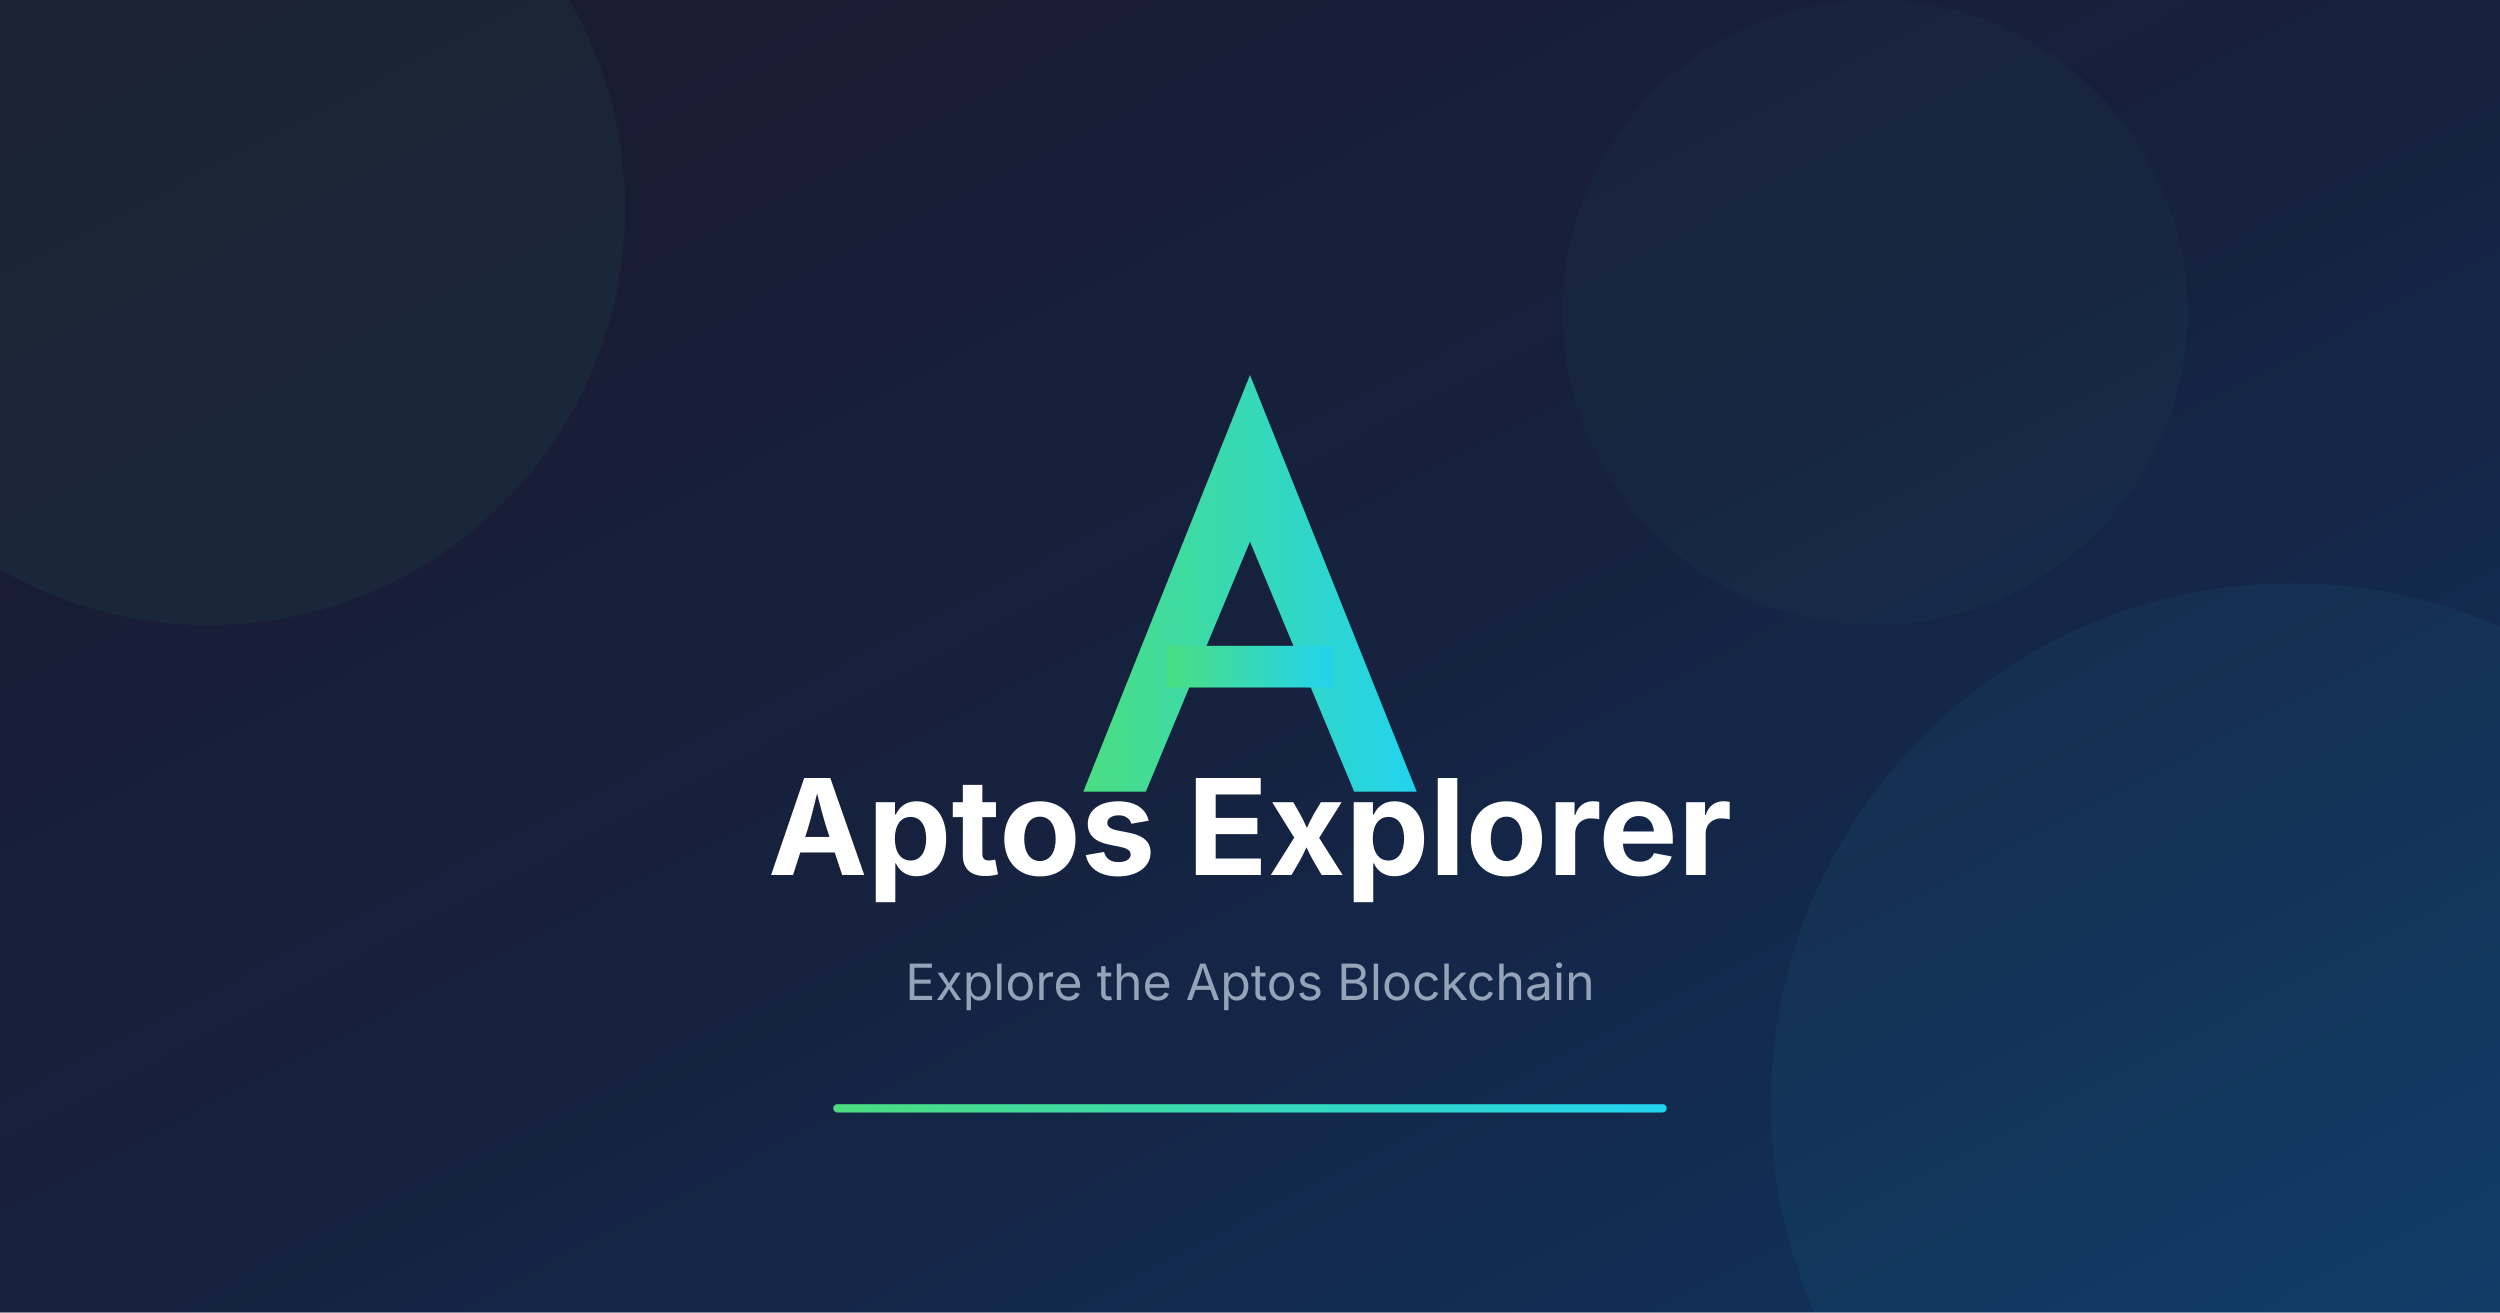
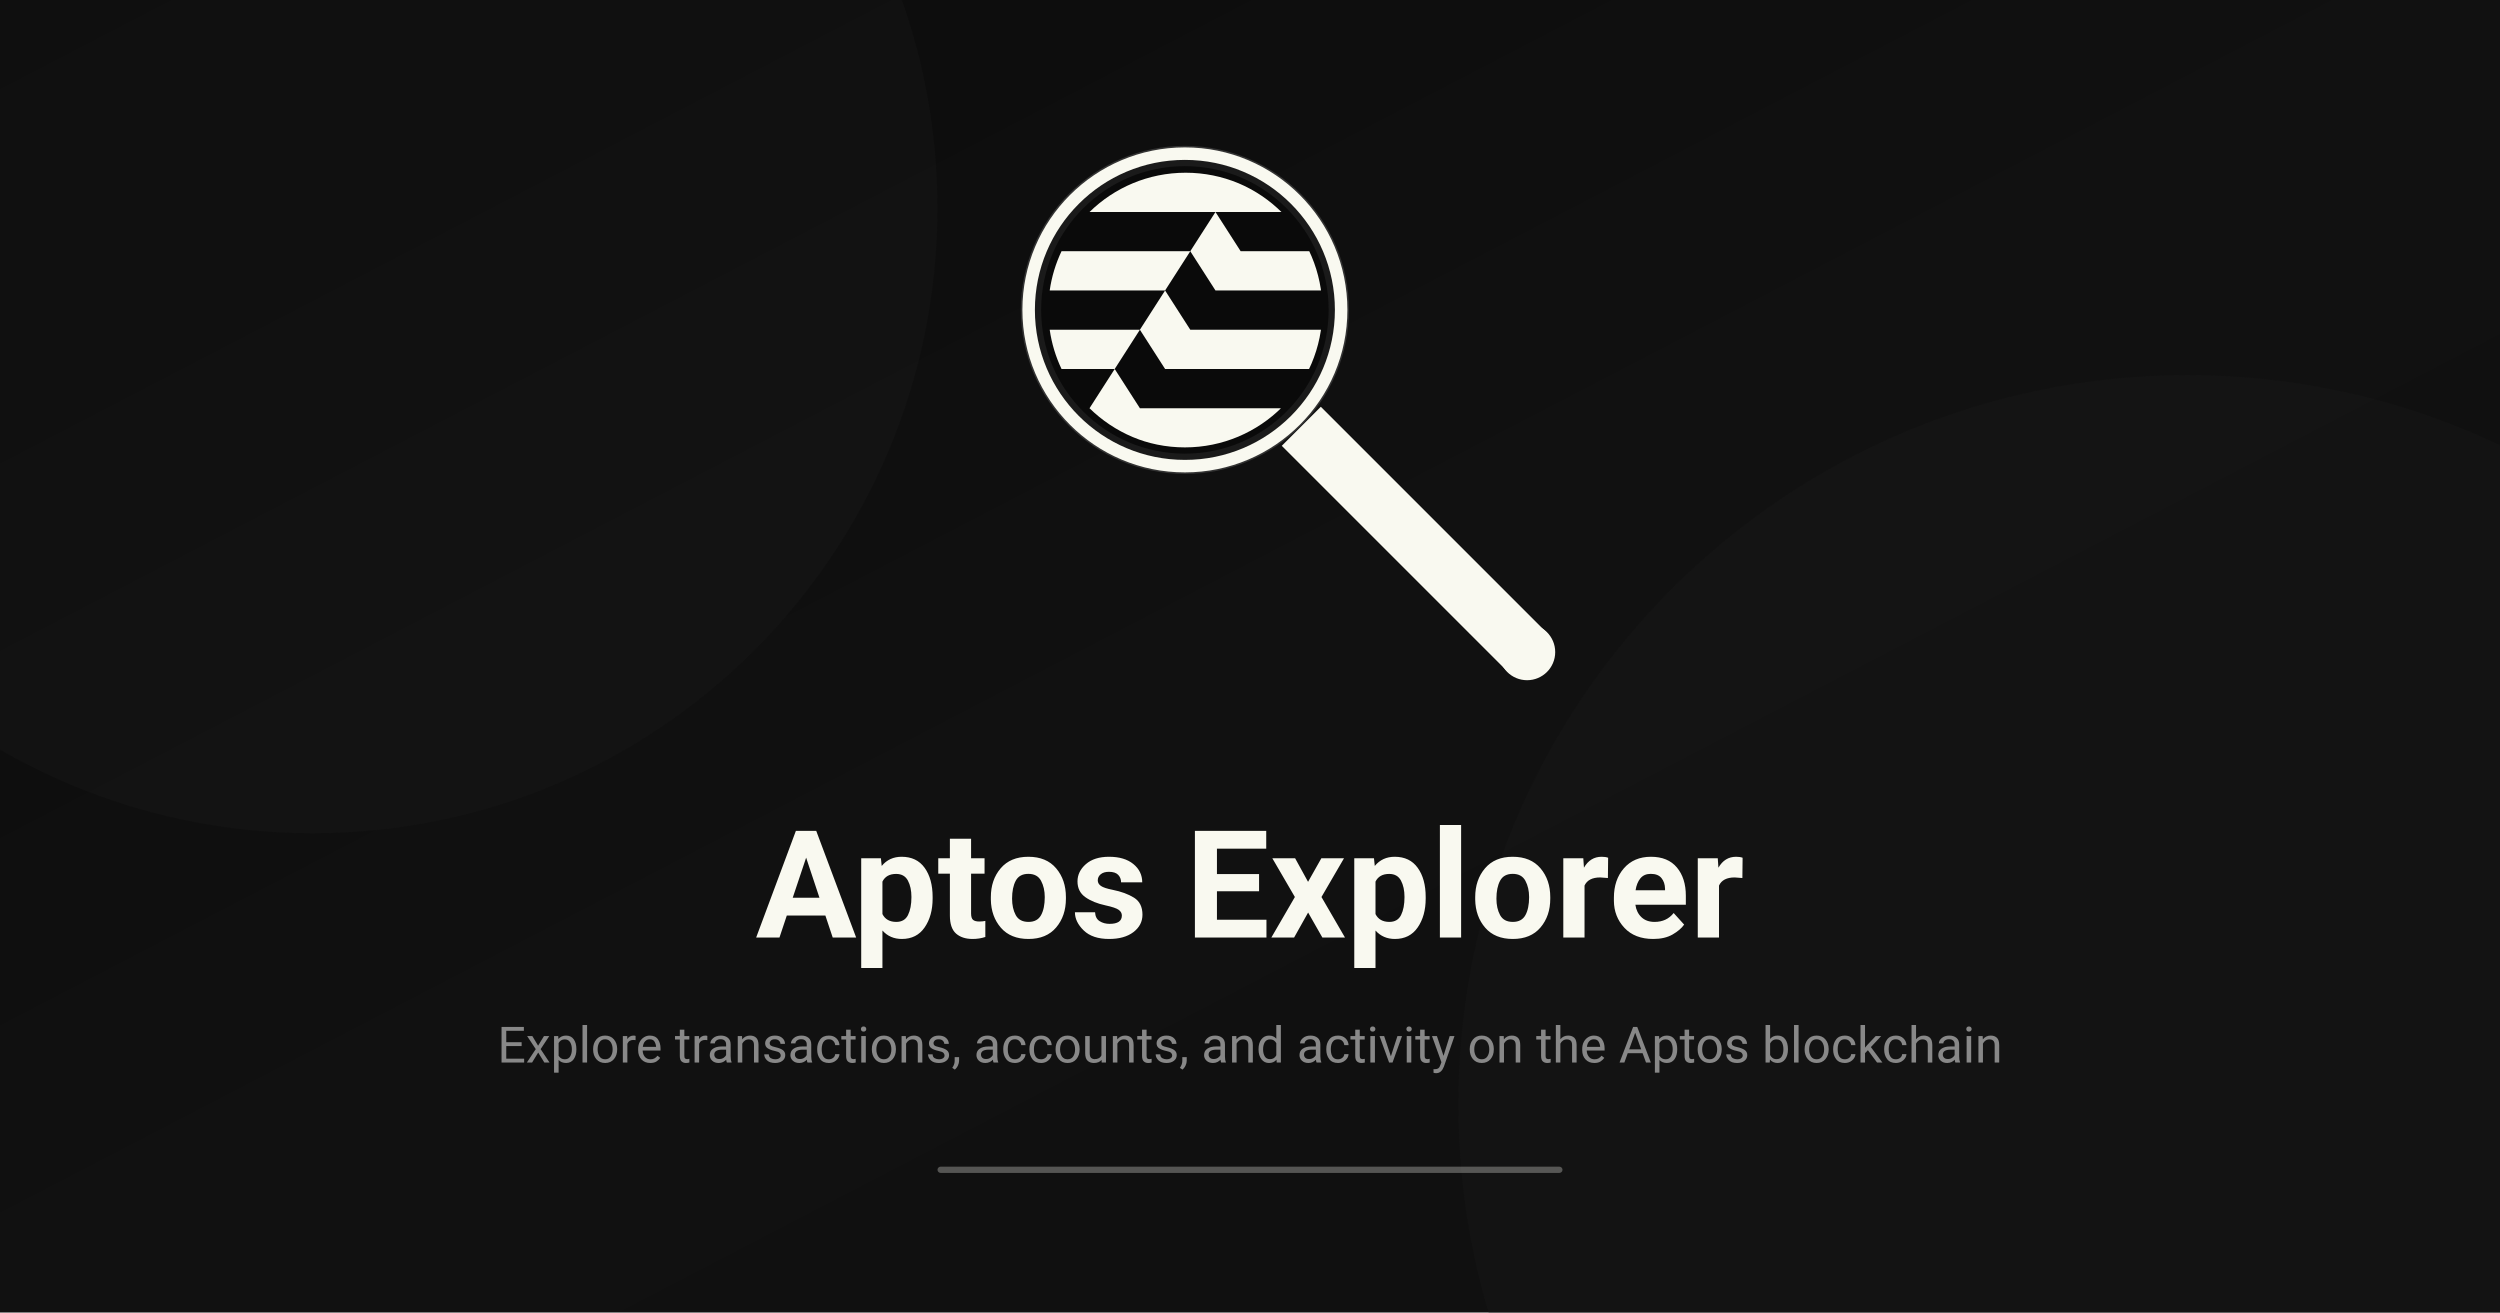
<svg xmlns="http://www.w3.org/2000/svg" width="1200" height="630" viewBox="0 0 1200 630">
  <defs>
    <linearGradient id="bg-gradient" x1="0%" y1="0%" x2="100%" y2="100%">
-       <stop offset="0%" style="stop-color:#1a1a2e;stop-opacity:1" />
-       <stop offset="50%" style="stop-color:#16213e;stop-opacity:1" />
-       <stop offset="100%" style="stop-color:#0f3460;stop-opacity:1" />
+       <stop offset="0%" style="stop-color:#0a0a0a;stop-opacity:1" />
+       <stop offset="50%" style="stop-color:#111111;stop-opacity:1" />
+       <stop offset="100%" style="stop-color:#0f0f0f;stop-opacity:1" />
    </linearGradient>
-     <linearGradient id="accent-gradient" x1="0%" y1="0%" x2="100%" y2="0%">
-       <stop offset="0%" style="stop-color:#4ade80;stop-opacity:1" />
-       <stop offset="100%" style="stop-color:#22d3ee;stop-opacity:1" />
-     </linearGradient>
+     <clipPath id="lensClip">
+       <circle cx="145" cy="145" r="88" />
+     </clipPath>
  </defs>
  <rect width="1200" height="630" fill="url(#bg-gradient)" />
-   <circle cx="100" cy="100" r="200" fill="#4ade80" opacity="0.05" />
-   <circle cx="1100" cy="530" r="250" fill="#22d3ee" opacity="0.05" />
-   <circle cx="900" cy="150" r="150" fill="#4ade80" opacity="0.03" />
-   <g transform="translate(520, 180)">
-     <path d="M80 0 L160 200 L130 200 L80 80 L30 200 L0 200 Z" fill="url(#accent-gradient)" />
-     <rect x="40" y="130" width="80" height="20" fill="url(#accent-gradient)" />
+   <circle cx="150" cy="100" r="300" fill="#1a1a1a" opacity="0.3" />
+   <circle cx="1050" cy="530" r="350" fill="#1a1a1a" opacity="0.3" />
+   <g transform="translate(460, 40) scale(0.75)">
+     <path d="M207,232 L232,207 L377,352 L352,377 Z" fill="#F9F9F0" />
+     <circle cx="364" cy="364" r="18" fill="#F9F9F0" />
+     <circle cx="145" cy="145" r="104" fill="none" stroke="#333333" stroke-width="2" />
+     <circle cx="145" cy="145" r="100" fill="#1a1a1a" stroke="#F9F9F0" stroke-width="8" />
+     <circle cx="145" cy="145" r="92" fill="#0a0a0a" />
+     <g clip-path="url(#lensClip)">
+       <g transform="translate(57,57) scale(0.295)">
+         <path d="M30.661 171.033C18.084 197.498 9.302 226.119 5 256.181H255.339L309.999 171.033H30.661Z" fill="#F9F9F0" />
+         <path d="M594.999 256.182C590.687 226.111 581.915 197.499 569.338 171.034H419.288L364.648 85.875H508.549C454.803 33.203 381.199 0.717 299.994 0.717C218.79 0.717 145.195 33.203 91.439 85.865H364.648L309.988 171.024L364.648 256.172H594.989L594.999 256.182Z" fill="#F9F9F0" />
+         <path d="M146.04 426.5L91.381 511.648C145.136 564.311 218.601 597.284 299.805 597.284C381.01 597.284 455.718 565.99 509.672 511.648H200.7L146.04 426.5Z" fill="#F9F9F0" />
+         <path d="M200.68 341.331H5C9.312 371.412 18.084 400.024 30.661 426.489H146.04L200.68 341.331Z" fill="#F9F9F0" />
+         <path d="M255.339 426.499H569.339C581.916 400.034 590.698 371.413 595 341.351H309.999L255.339 256.192L200.68 341.341" fill="#F9F9F0" />
+       </g>
+     </g>
  </g>
-   <text x="600" y="420" text-anchor="middle" font-family="system-ui, -apple-system, sans-serif" font-size="64" font-weight="700" fill="#ffffff">Aptos Explorer</text>
-   <text x="600" y="480" text-anchor="middle" font-family="system-ui, -apple-system, sans-serif" font-size="24" fill="#94a3b8">Explore the Aptos Blockchain</text>
-   <rect x="400" y="530" width="400" height="4" rx="2" fill="url(#accent-gradient)" />
+   <text x="600" y="450" text-anchor="middle" font-family="system-ui, -apple-system, BlinkMacSystemFont, 'Segoe UI', Roboto, sans-serif" font-size="72" font-weight="600" fill="#F9F9F0">Aptos Explorer</text>
+   <text x="600" y="510" text-anchor="middle" font-family="system-ui, -apple-system, BlinkMacSystemFont, 'Segoe UI', Roboto, sans-serif" font-size="24" fill="#888888">Explore transactions, accounts, and activity on the Aptos blockchain</text>
+   <rect x="450" y="560" width="300" height="3" rx="1.5" fill="#F9F9F0" opacity="0.3" />
</svg>
